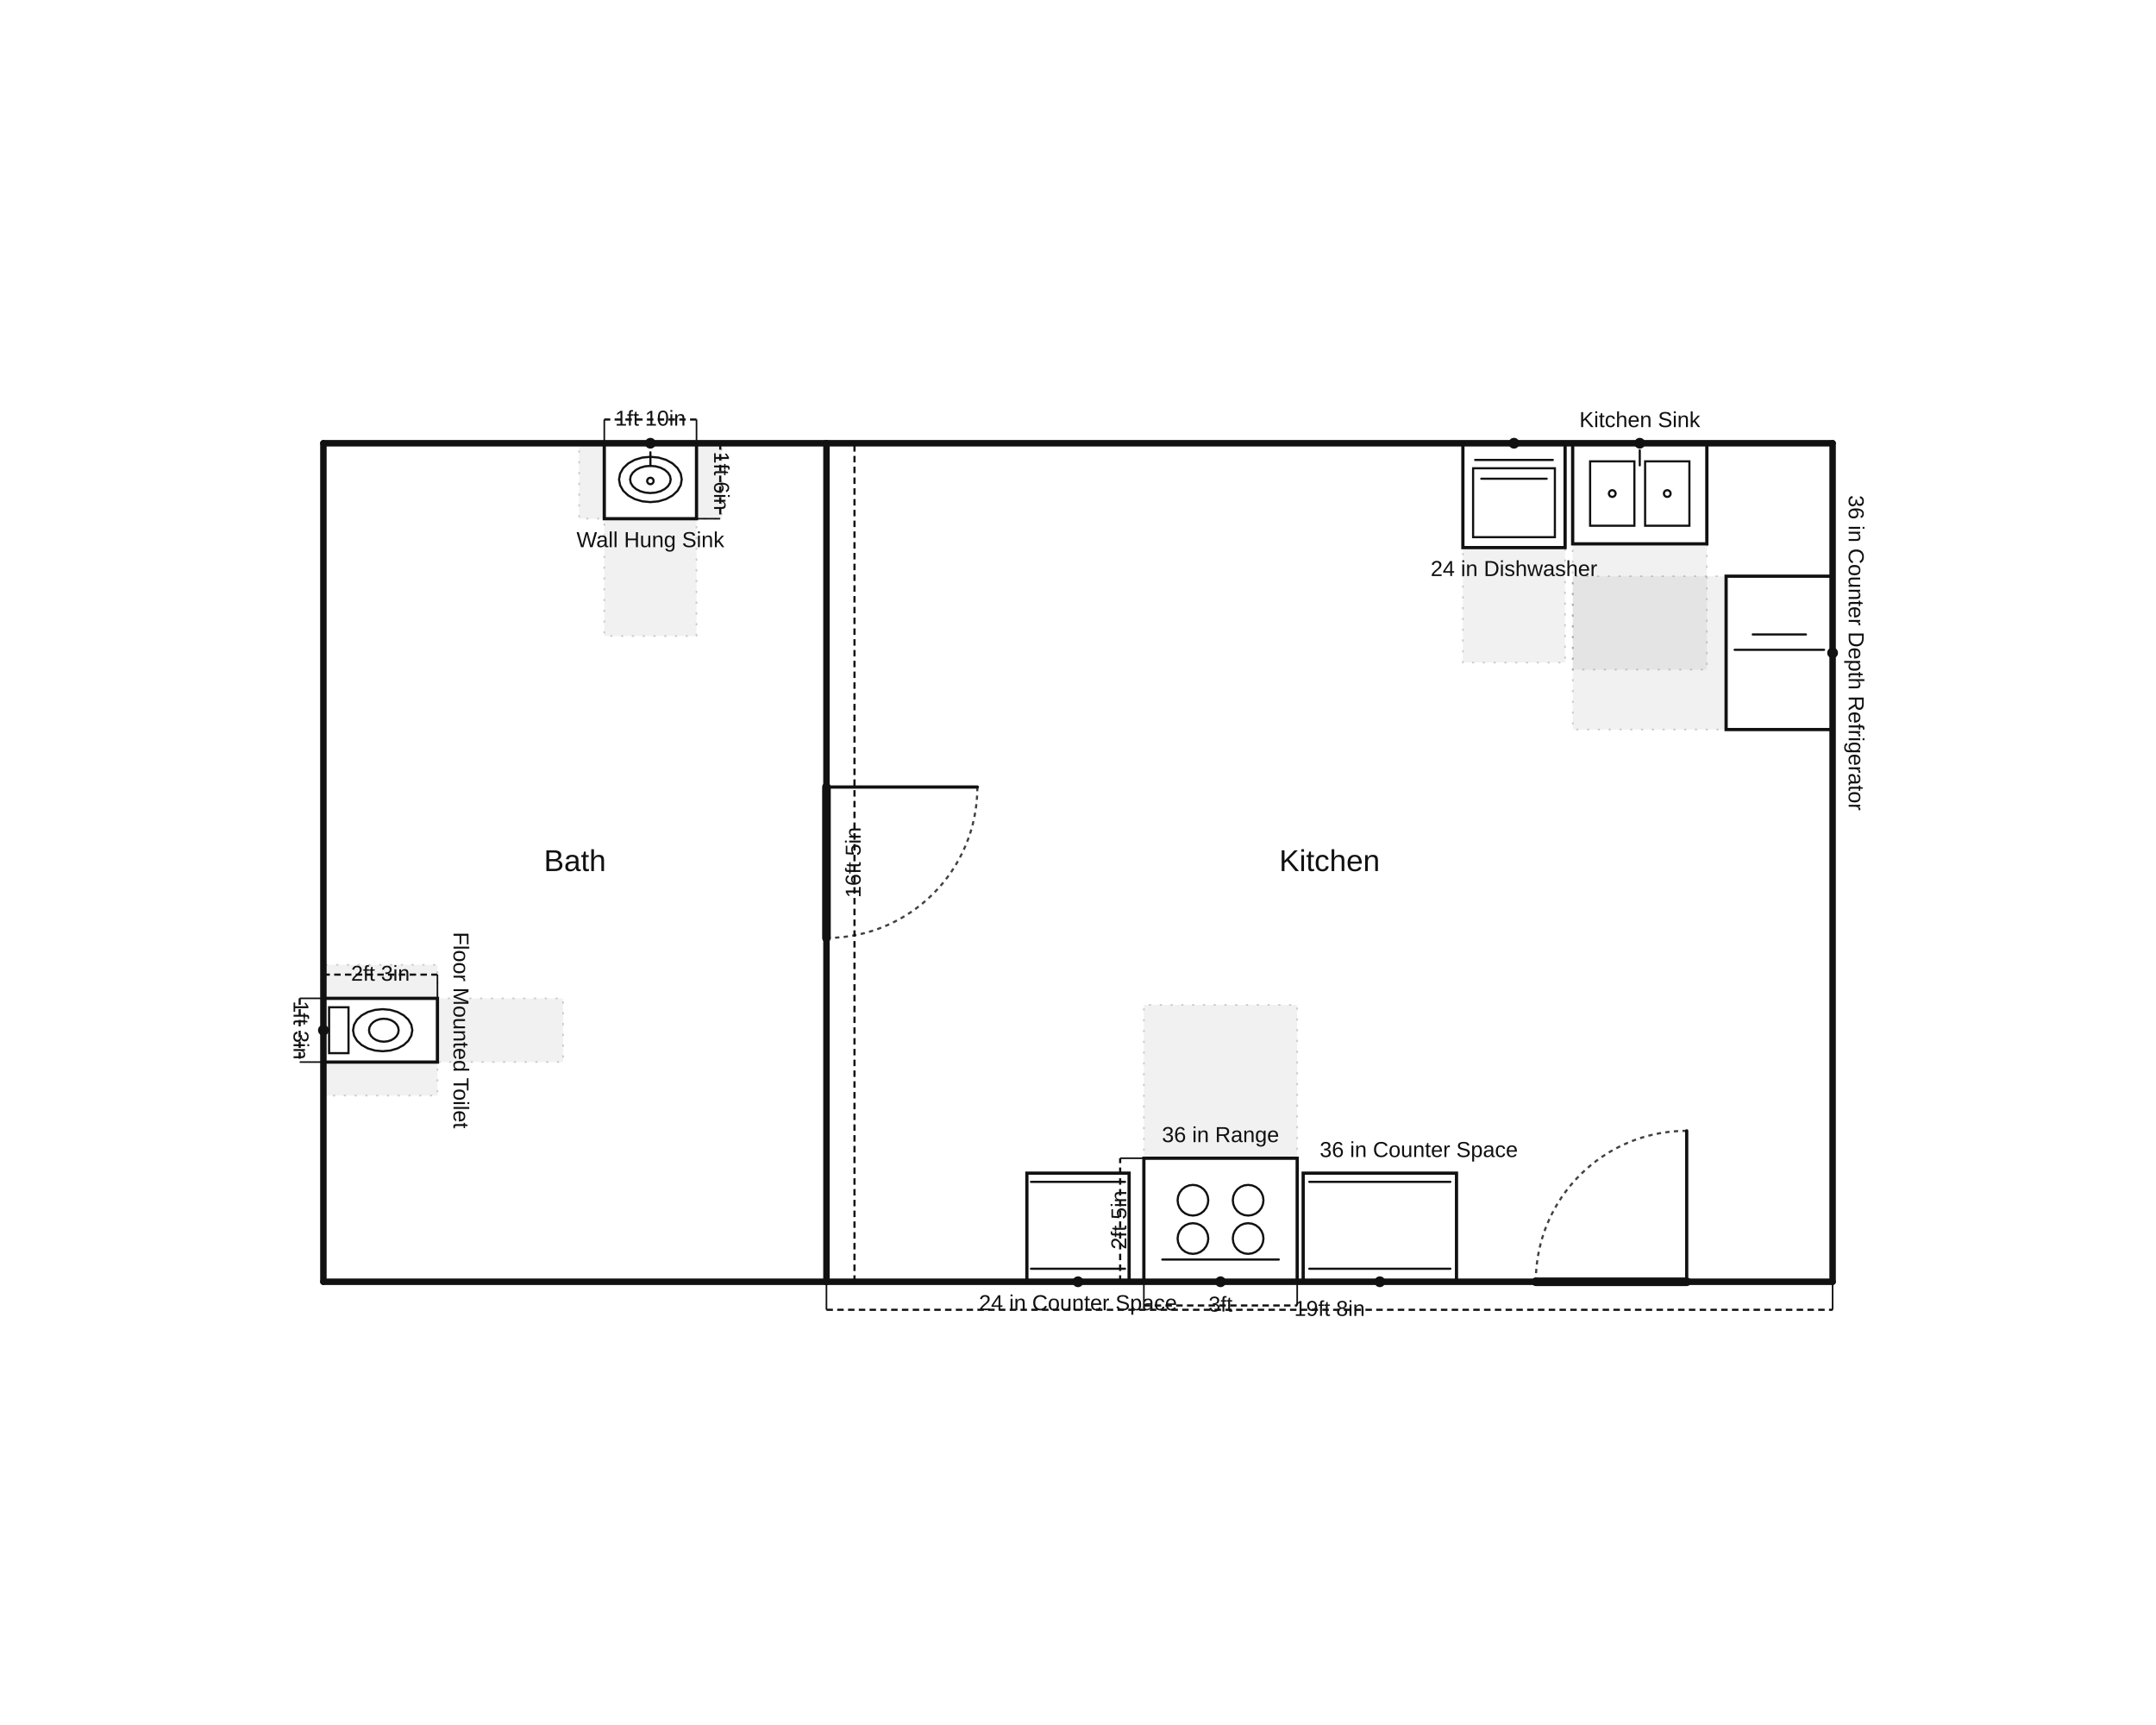
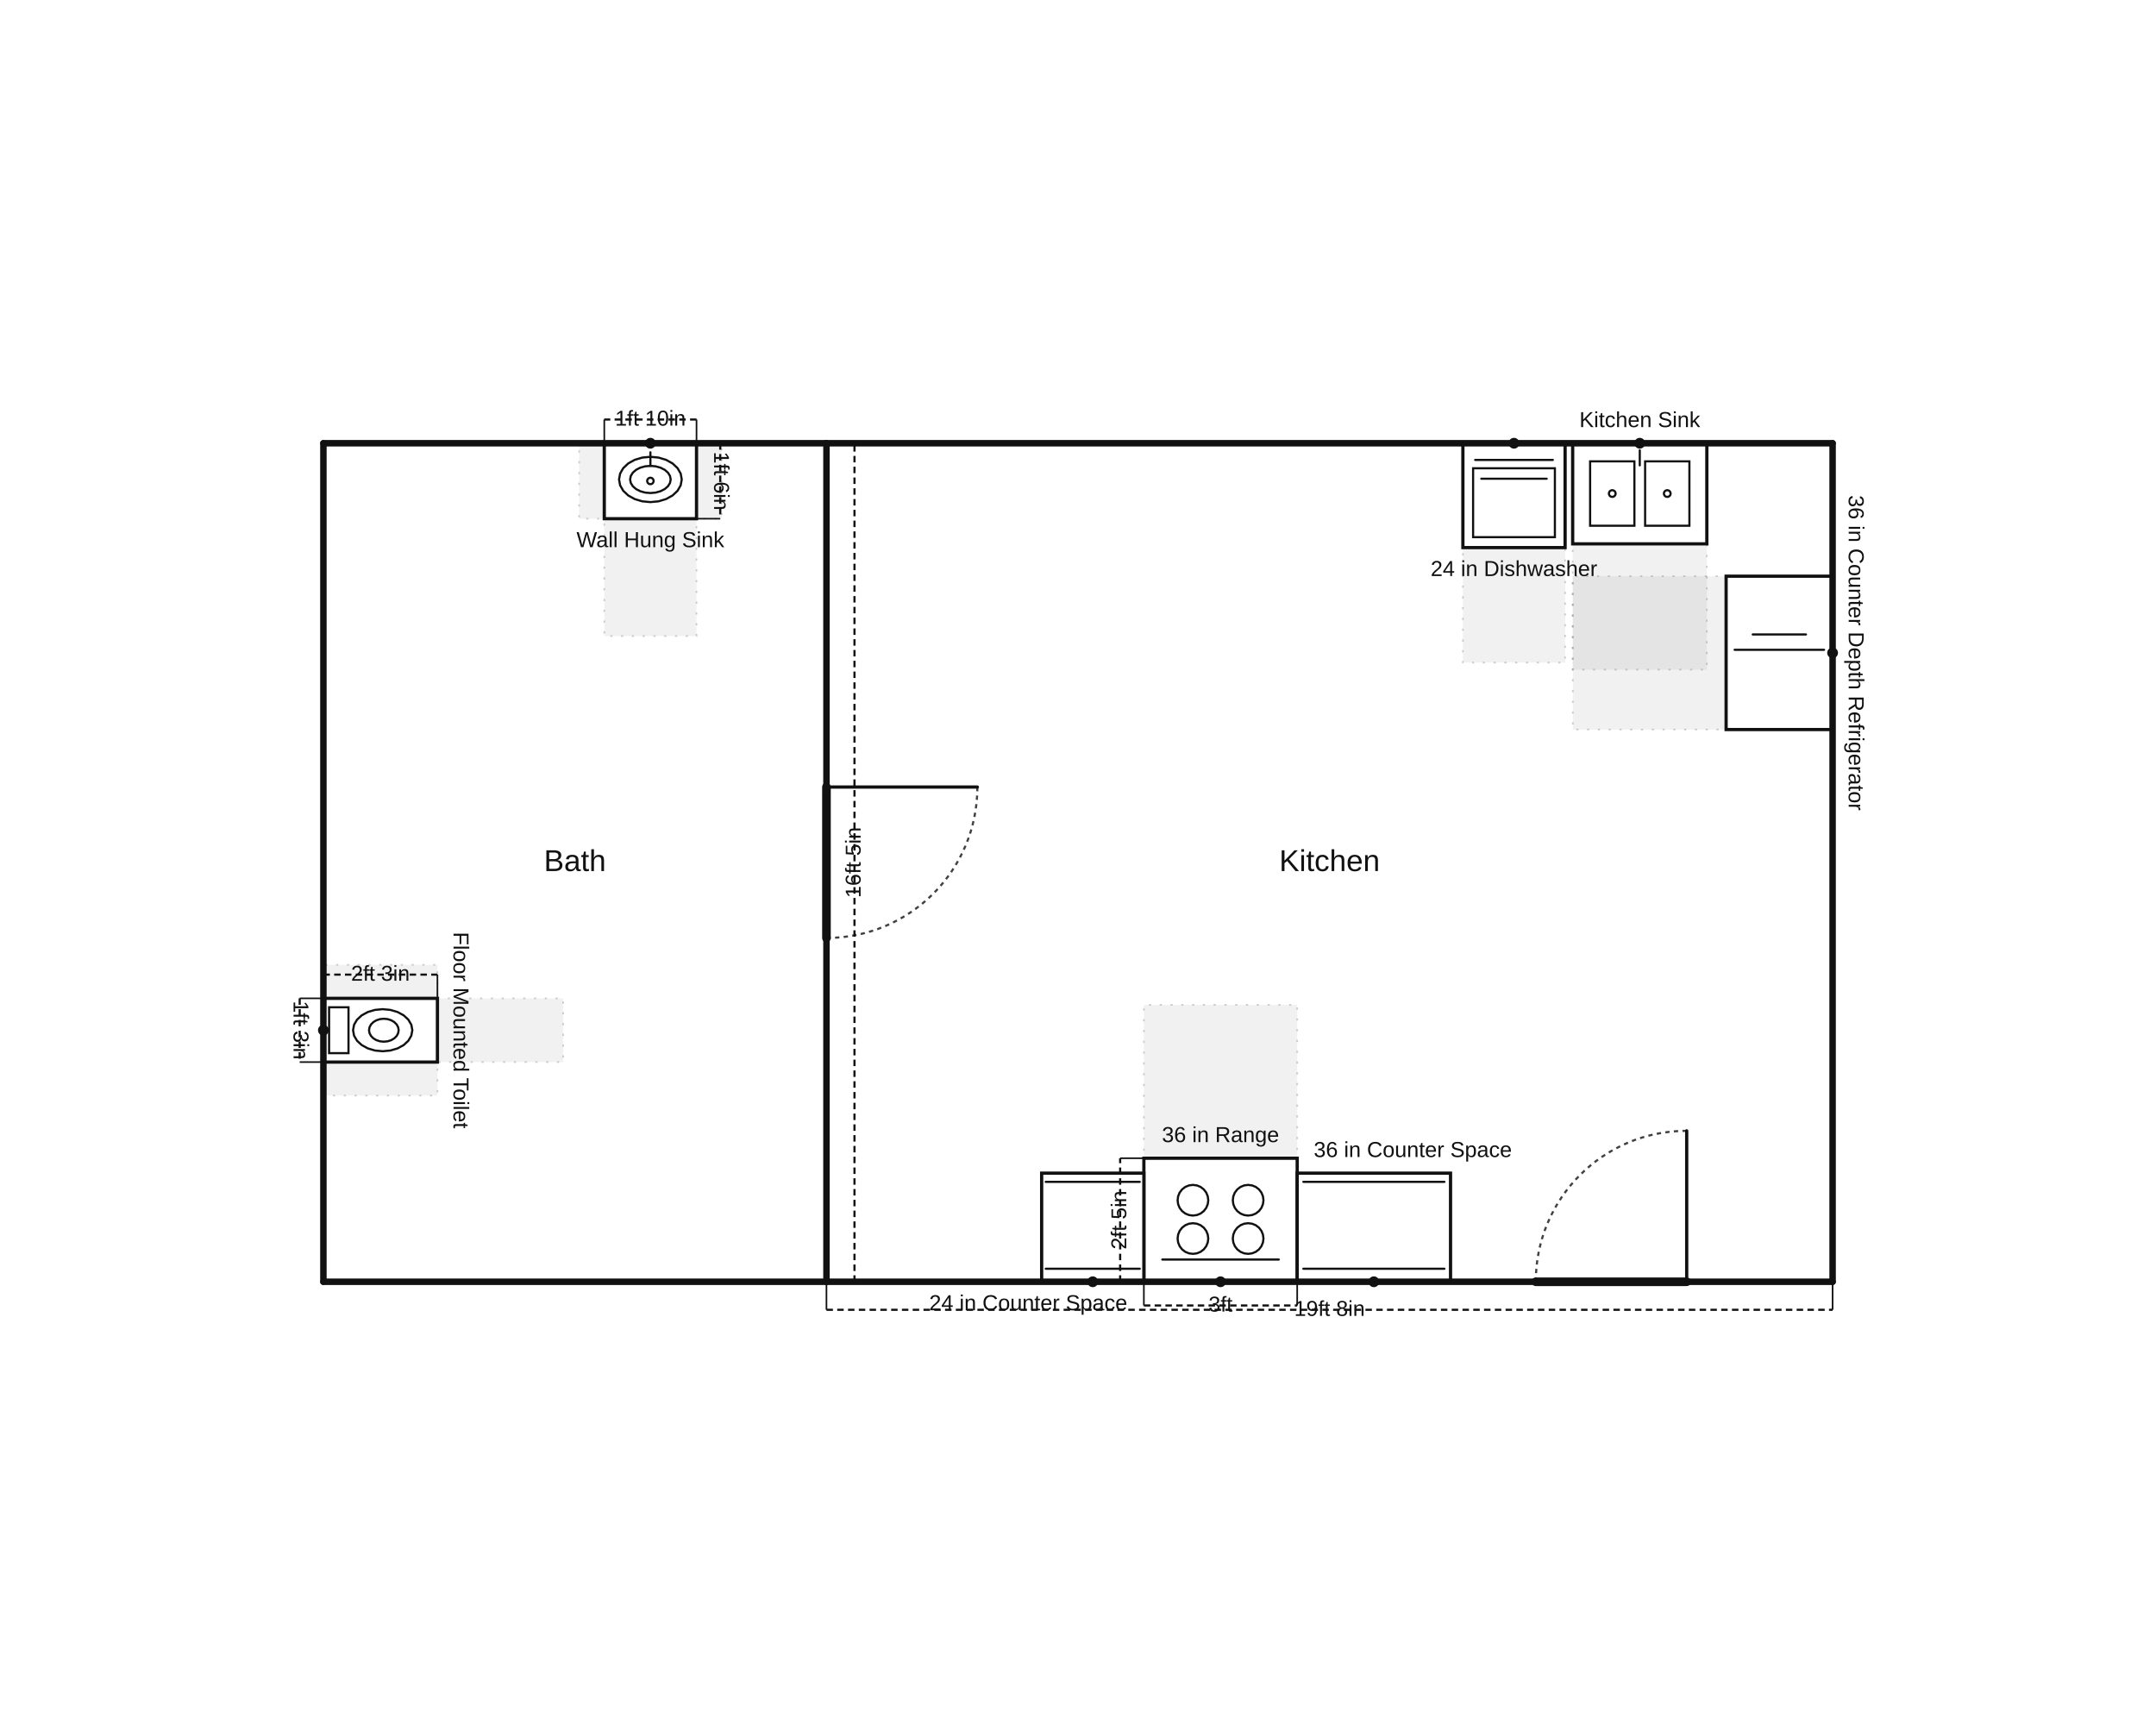
<svg xmlns="http://www.w3.org/2000/svg" width="1000" height="800" viewBox="0 0 1000 800">
  <defs>
    <style>
      .room-label { font-family: Arial, sans-serif; font-weight: 500; }
    </style>
  </defs>
  <rect width="1000" height="800" fill="#ffffff" />
  <path d="M 150.00 594.44 L 850.00 594.44 L 850.00 205.56 L 150.00 205.56 Z" fill="none" stroke="#333333" stroke-width="2" stroke-dasharray="8,4" />
  <path d="M 150.00 594.44 L 383.33 594.44 L 383.33 205.56 L 150.00 205.56 Z" fill="#ffffff" stroke="#707070" stroke-width="1" />
  <path d="M 383.33 594.44 L 850.00 594.44 L 850.00 205.56 L 383.33 205.56 Z" fill="#ffffff" stroke="#707070" stroke-width="1" />
  <path class="object-clearance" d="M 202.89 463.00 L 202.89 492.56 L 261.22 492.56 L 261.22 463.00 Z" fill="#555555" fill-opacity="0.08" stroke="#555555" stroke-opacity="0.28" stroke-width="0.75" stroke-dasharray="1,4" />
  <path class="object-clearance" d="M 150.00 447.44 L 150.00 463.00 L 202.89 463.00 L 202.89 447.44 Z" fill="#555555" fill-opacity="0.08" stroke="#555555" stroke-opacity="0.28" stroke-width="0.75" stroke-dasharray="1,4" />
  <path class="object-clearance" d="M 150.00 492.56 L 150.00 508.11 L 202.89 508.11 L 202.89 492.56 Z" fill="#555555" fill-opacity="0.08" stroke="#555555" stroke-opacity="0.28" stroke-width="0.75" stroke-dasharray="1,4" />
  <path class="object-clearance" d="M 323.06 240.56 L 280.28 240.56 L 280.28 295.00 L 323.06 295.00 Z" fill="#555555" fill-opacity="0.08" stroke="#555555" stroke-opacity="0.28" stroke-width="0.75" stroke-dasharray="1,4" />
  <path class="object-clearance" d="M 334.72 205.56 L 323.06 205.56 L 323.06 240.56 L 334.72 240.56 Z" fill="#555555" fill-opacity="0.08" stroke="#555555" stroke-opacity="0.28" stroke-width="0.75" stroke-dasharray="1,4" />
  <path class="object-clearance" d="M 280.28 205.56 L 268.61 205.56 L 268.61 240.56 L 280.28 240.56 Z" fill="#555555" fill-opacity="0.08" stroke="#555555" stroke-opacity="0.28" stroke-width="0.75" stroke-dasharray="1,4" />
  <path class="object-clearance" d="M 530.55 537.15 L 601.67 537.15 L 601.67 466.03 L 530.55 466.03 Z" fill="#555555" fill-opacity="0.08" stroke="#555555" stroke-opacity="0.28" stroke-width="0.75" stroke-dasharray="1,4" />
  <path class="object-clearance" d="M 725.93 253.96 L 678.52 253.96 L 678.52 307.30 L 725.93 307.30 Z" fill="#555555" fill-opacity="0.08" stroke="#555555" stroke-opacity="0.28" stroke-width="0.75" stroke-dasharray="1,4" />
  <path class="object-clearance" d="M 791.67 252.22 L 729.44 252.22 L 729.44 310.56 L 791.67 310.56 Z" fill="#555555" fill-opacity="0.08" stroke="#555555" stroke-opacity="0.28" stroke-width="0.75" stroke-dasharray="1,4" />
  <path class="object-clearance" d="M 800.61 338.34 L 800.61 267.22 L 729.49 267.22 L 729.49 338.34 Z" fill="#555555" fill-opacity="0.08" stroke="#555555" stroke-opacity="0.28" stroke-width="0.75" stroke-dasharray="1,4" />
  <g class="fixture fixture-toilet" data-object="wc" data-catalog-id="builtin.sanitary.toilet.floor_mounted">
    <path class="fixture-base fixture-toilet" d="M 150.00 463.00 L 150.00 492.56 L 202.89 492.56 L 202.89 463.00 Z" fill="#ffffff" stroke="#111111" stroke-width="1.5" />
    <path class="fixture-detail fixture-toilet-tank" d="M 152.64 467.14 L 152.64 488.42 L 161.64 488.42 L 161.64 467.14 Z" fill="#ffffff" fill-opacity="0.42" stroke="#111111" stroke-width="1" />
    <path class="fixture-detail fixture-toilet-bowl" d="M 177.50 487.53 L 181.06 487.20 L 184.38 486.22 L 187.23 484.67 L 189.41 482.65 L 190.78 480.30 L 191.25 477.78 L 190.78 475.25 L 189.41 472.90 L 187.23 470.88 L 184.38 469.33 L 181.06 468.36 L 177.50 468.02 L 173.94 468.36 L 170.63 469.33 L 167.78 470.88 L 165.59 472.90 L 164.22 475.25 L 163.75 477.78 L 164.22 480.30 L 165.59 482.65 L 167.78 484.67 L 170.63 486.22 L 173.94 487.20 Z" fill="#ffffff" fill-opacity="0.42" stroke="#111111" stroke-width="1" />
    <path class="fixture-detail fixture-toilet-water" d="M 178.03 483.10 L 179.81 482.92 L 181.47 482.39 L 182.89 481.54 L 183.99 480.44 L 184.67 479.15 L 184.91 477.78 L 184.67 476.40 L 183.99 475.12 L 182.89 474.02 L 181.47 473.17 L 179.81 472.64 L 178.03 472.46 L 176.25 472.64 L 174.59 473.17 L 173.17 474.02 L 172.08 475.12 L 171.39 476.40 L 171.16 477.78 L 171.39 479.15 L 172.08 480.44 L 173.17 481.54 L 174.59 482.39 L 176.25 482.92 Z" fill="#ffffff" fill-opacity="0.42" stroke="#111111" stroke-width="1" />
  </g>
  <circle data-object-origin="wc" cx="150.00" cy="477.78" r="2.5" fill="#111111" />
  <g class="fixture fixture-bath-sink" data-object="lav" data-catalog-id="builtin.sanitary.sink.wall_hung">
    <path class="fixture-base fixture-bath-sink" d="M 323.06 205.56 L 280.28 205.56 L 280.28 240.56 L 323.06 240.56 Z" fill="#ffffff" stroke="#111111" stroke-width="1.5" />
    <path class="fixture-detail fixture-sink-basin" d="M 287.12 222.36 L 287.62 225.07 L 289.07 227.61 L 291.38 229.78 L 294.39 231.45 L 297.90 232.50 L 301.67 232.86 L 305.43 232.50 L 308.94 231.45 L 311.95 229.78 L 314.26 227.61 L 315.72 225.07 L 316.21 222.36 L 315.72 219.64 L 314.26 217.11 L 311.95 214.93 L 308.94 213.26 L 305.43 212.21 L 301.67 211.86 L 297.90 212.21 L 294.39 213.26 L 291.38 214.93 L 289.07 217.11 L 287.62 219.64 Z" fill="#ffffff" fill-opacity="0.42" stroke="#111111" stroke-width="1" />
    <path class="fixture-detail fixture-sink-inner" d="M 292.26 222.36 L 292.58 223.99 L 293.52 225.51 L 295.01 226.81 L 296.96 227.81 L 299.23 228.44 L 301.67 228.66 L 304.10 228.44 L 306.37 227.81 L 308.32 226.81 L 309.82 225.51 L 310.76 223.99 L 311.08 222.36 L 310.76 220.72 L 309.82 219.21 L 308.32 217.90 L 306.37 216.90 L 304.10 216.27 L 301.67 216.06 L 299.23 216.27 L 296.96 216.90 L 295.01 217.90 L 293.52 219.21 L 292.58 220.72 Z" fill="#ffffff" fill-opacity="0.42" stroke="#111111" stroke-width="1" />
    <path class="fixture-detail fixture-drain" d="M 300.17 223.06 L 300.22 223.44 L 300.37 223.80 L 300.61 224.11 L 300.92 224.35 L 301.28 224.50 L 301.67 224.55 L 302.05 224.50 L 302.42 224.35 L 302.73 224.11 L 302.96 223.80 L 303.11 223.44 L 303.16 223.06 L 303.11 222.67 L 302.96 222.31 L 302.73 222.00 L 302.42 221.76 L 302.05 221.61 L 301.67 221.56 L 301.28 221.61 L 300.92 221.76 L 300.61 222.00 L 300.37 222.31 L 300.22 222.67 Z" fill="#ffffff" fill-opacity="0.42" stroke="#111111" stroke-width="1" />
    <line class="fixture-detail fixture-faucet" x1="301.67" y1="209.76" x2="301.67" y2="216.06" stroke="#111111" stroke-width="1" stroke-linecap="round" />
  </g>
  <circle data-object-origin="lav" cx="301.67" cy="205.56" r="2.5" fill="#111111" />
  <g class="fixture fixture-range" data-object="range" data-catalog-id="builtin.kitchen.range.size_36in">
    <path class="fixture-base fixture-range" d="M 530.55 594.44 L 601.67 594.44 L 601.67 537.15 L 530.55 537.15 Z" fill="#ffffff" stroke="#111111" stroke-width="1.5" />
    <path class="fixture-detail fixture-burner" d="M 560.42 574.39 L 560.18 572.55 L 559.47 570.84 L 558.34 569.36 L 556.87 568.23 L 555.15 567.52 L 553.31 567.28 L 551.47 567.52 L 549.75 568.23 L 548.28 569.36 L 547.15 570.84 L 546.44 572.55 L 546.20 574.39 L 546.44 576.23 L 547.15 577.95 L 548.28 579.42 L 549.75 580.55 L 551.47 581.26 L 553.31 581.50 L 555.15 581.26 L 556.87 580.55 L 558.34 579.42 L 559.47 577.95 L 560.18 576.23 Z" fill="#ffffff" fill-opacity="0.42" stroke="#111111" stroke-width="1" />
    <path class="fixture-detail fixture-burner" d="M 586.02 574.39 L 585.78 572.55 L 585.07 570.84 L 583.94 569.36 L 582.47 568.23 L 580.75 567.52 L 578.91 567.28 L 577.07 567.52 L 575.36 568.23 L 573.88 569.36 L 572.75 570.84 L 572.04 572.55 L 571.80 574.39 L 572.04 576.23 L 572.75 577.95 L 573.88 579.42 L 575.36 580.55 L 577.07 581.26 L 578.91 581.50 L 580.75 581.26 L 582.47 580.55 L 583.94 579.42 L 585.07 577.95 L 585.78 576.23 Z" fill="#ffffff" fill-opacity="0.42" stroke="#111111" stroke-width="1" />
    <path class="fixture-detail fixture-burner" d="M 560.42 556.63 L 560.18 554.79 L 559.47 553.08 L 558.34 551.60 L 556.87 550.47 L 555.15 549.76 L 553.31 549.52 L 551.47 549.76 L 549.75 550.47 L 548.28 551.60 L 547.15 553.08 L 546.44 554.79 L 546.20 556.63 L 546.44 558.47 L 547.15 560.19 L 548.28 561.66 L 549.75 562.79 L 551.47 563.50 L 553.31 563.74 L 555.15 563.50 L 556.87 562.79 L 558.34 561.66 L 559.47 560.19 L 560.18 558.47 Z" fill="#ffffff" fill-opacity="0.42" stroke="#111111" stroke-width="1" />
    <path class="fixture-detail fixture-burner" d="M 586.02 556.63 L 585.78 554.79 L 585.07 553.08 L 583.94 551.60 L 582.47 550.47 L 580.75 549.76 L 578.91 549.52 L 577.07 549.76 L 575.36 550.47 L 573.88 551.60 L 572.75 553.08 L 572.04 554.79 L 571.80 556.63 L 572.04 558.47 L 572.75 560.19 L 573.88 561.66 L 575.36 562.79 L 577.07 563.50 L 578.91 563.74 L 580.75 563.50 L 582.47 562.79 L 583.94 561.66 L 585.07 560.19 L 585.78 558.47 Z" fill="#ffffff" fill-opacity="0.42" stroke="#111111" stroke-width="1" />
    <line class="fixture-detail fixture-control-line" x1="539.09" y1="584.13" x2="593.14" y2="584.13" stroke="#111111" stroke-width="1" stroke-linecap="round" />
  </g>
  <circle data-object-origin="range" cx="566.11" cy="594.44" r="2.5" fill="#111111" />
  <g class="fixture fixture-counter" data-object="range_left_counter" data-catalog-id="builtin.kitchen.counter.size_24in">
-     <path class="fixture-base fixture-counter" d="M 476.29 594.44 L 523.71 594.44 L 523.71 544.07 L 476.29 544.07 Z" fill="#ffffff" stroke="#111111" stroke-width="1.5" />
-     <line class="fixture-detail fixture-counter-backsplash" x1="478.19" y1="588.40" x2="521.81" y2="588.40" stroke="#111111" stroke-width="1" stroke-linecap="round" />
-     <line class="fixture-detail fixture-counter-front-edge" x1="478.19" y1="548.10" x2="521.81" y2="548.10" stroke="#111111" stroke-width="1" stroke-linecap="round" />
+     <path class="fixture-base fixture-counter" d="M 483.14 594.44 L 530.55 594.44 L 530.55 544.07 L 483.14 544.07 Z" fill="#ffffff" stroke="#111111" stroke-width="1.5" />
+     <line class="fixture-detail fixture-counter-backsplash" x1="485.03" y1="588.40" x2="528.65" y2="588.40" stroke="#111111" stroke-width="1" stroke-linecap="round" />
+     <line class="fixture-detail fixture-counter-front-edge" x1="485.03" y1="548.10" x2="528.65" y2="548.10" stroke="#111111" stroke-width="1" stroke-linecap="round" />
  </g>
-   <circle data-object-origin="range_left_counter" cx="500.00" cy="594.44" r="2.5" fill="#111111" />
+   <circle data-object-origin="range_left_counter" cx="506.84" cy="594.44" r="2.5" fill="#111111" />
  <g class="fixture fixture-counter" data-object="range_right_counter" data-catalog-id="builtin.kitchen.counter.size_36in">
-     <path class="fixture-base fixture-counter" d="M 604.44 594.44 L 675.56 594.44 L 675.56 544.07 L 604.44 544.07 Z" fill="#ffffff" stroke="#111111" stroke-width="1.5" />
-     <line class="fixture-detail fixture-counter-backsplash" x1="607.28" y1="588.40" x2="672.72" y2="588.40" stroke="#111111" stroke-width="1" stroke-linecap="round" />
-     <line class="fixture-detail fixture-counter-front-edge" x1="607.28" y1="548.10" x2="672.72" y2="548.10" stroke="#111111" stroke-width="1" stroke-linecap="round" />
+     <path class="fixture-base fixture-counter" d="M 601.67 594.44 L 672.79 594.44 L 672.79 544.07 L 601.67 544.07 Z" fill="#ffffff" stroke="#111111" stroke-width="1.5" />
+     <line class="fixture-detail fixture-counter-backsplash" x1="604.52" y1="588.40" x2="669.95" y2="588.40" stroke="#111111" stroke-width="1" stroke-linecap="round" />
+     <line class="fixture-detail fixture-counter-front-edge" x1="604.52" y1="548.10" x2="669.95" y2="548.10" stroke="#111111" stroke-width="1" stroke-linecap="round" />
  </g>
-   <circle data-object-origin="range_right_counter" cx="640.00" cy="594.44" r="2.5" fill="#111111" />
+   <circle data-object-origin="range_right_counter" cx="637.23" cy="594.44" r="2.5" fill="#111111" />
  <g class="fixture fixture-dishwasher" data-object="dishwasher" data-catalog-id="builtin.kitchen.dishwasher.standard_24in">
    <path class="fixture-base fixture-dishwasher" d="M 725.93 205.56 L 678.52 205.56 L 678.52 253.96 L 725.93 253.96 Z" fill="#ffffff" stroke="#111111" stroke-width="1.5" />
    <path class="fixture-detail fixture-dishwasher-door" d="M 721.19 217.17 L 683.26 217.17 L 683.26 249.12 L 721.19 249.12 Z" fill="#ffffff" fill-opacity="0.42" stroke="#111111" stroke-width="1" />
    <line class="fixture-detail fixture-dishwasher-controls" x1="720.24" y1="213.30" x2="684.21" y2="213.30" stroke="#111111" stroke-width="1" stroke-linecap="round" />
    <line class="fixture-detail fixture-dishwasher-handle" x1="717.39" y1="222.01" x2="687.05" y2="222.01" stroke="#111111" stroke-width="1" stroke-linecap="round" />
  </g>
  <circle data-object-origin="dishwasher" cx="702.22" cy="205.56" r="2.5" fill="#111111" />
  <g class="fixture fixture-kitchen-sink" data-object="kitchen_sink" data-catalog-id="builtin.kitchen.sink">
    <path class="fixture-base fixture-kitchen-sink" d="M 791.67 205.56 L 729.44 205.56 L 729.44 252.22 L 791.67 252.22 Z" fill="#ffffff" stroke="#111111" stroke-width="1.5" />
    <path class="fixture-detail fixture-sink-basin" d="M 783.58 213.96 L 763.04 213.96 L 763.04 243.82 L 783.58 243.82 Z" fill="#ffffff" fill-opacity="0.42" stroke="#111111" stroke-width="1" />
    <path class="fixture-detail fixture-sink-basin" d="M 758.07 213.96 L 737.53 213.96 L 737.53 243.82 L 758.07 243.82 Z" fill="#ffffff" fill-opacity="0.42" stroke="#111111" stroke-width="1" />
    <path class="fixture-detail fixture-drain" d="M 771.76 228.89 L 771.81 229.29 L 771.96 229.67 L 772.21 229.99 L 772.53 230.24 L 772.91 230.39 L 773.31 230.44 L 773.71 230.39 L 774.09 230.24 L 774.41 229.99 L 774.66 229.67 L 774.81 229.29 L 774.87 228.89 L 774.81 228.49 L 774.66 228.11 L 774.41 227.79 L 774.09 227.54 L 773.71 227.39 L 773.31 227.33 L 772.91 227.39 L 772.53 227.54 L 772.21 227.79 L 771.96 228.11 L 771.81 228.49 Z" fill="#ffffff" fill-opacity="0.42" stroke="#111111" stroke-width="1" />
    <path class="fixture-detail fixture-drain" d="M 746.24 228.89 L 746.30 229.29 L 746.45 229.67 L 746.70 229.99 L 747.02 230.24 L 747.40 230.39 L 747.80 230.44 L 748.20 230.39 L 748.58 230.24 L 748.90 229.99 L 749.15 229.67 L 749.30 229.29 L 749.36 228.89 L 749.30 228.49 L 749.15 228.11 L 748.90 227.79 L 748.58 227.54 L 748.20 227.39 L 747.80 227.33 L 747.40 227.39 L 747.02 227.54 L 746.70 227.79 L 746.45 228.11 L 746.30 228.49 Z" fill="#ffffff" fill-opacity="0.42" stroke="#111111" stroke-width="1" />
    <line class="fixture-detail fixture-faucet" x1="760.56" y1="208.82" x2="760.56" y2="215.82" stroke="#111111" stroke-width="1" stroke-linecap="round" />
  </g>
  <circle data-object-origin="kitchen_sink" cx="760.56" cy="205.56" r="2.5" fill="#111111" />
  <g class="fixture fixture-fridge" data-object="fridge" data-catalog-id="builtin.kitchen.fridge.counter_depth_36in">
    <path class="fixture-base fixture-fridge" d="M 850.00 338.34 L 850.00 267.22 L 800.61 267.22 L 800.61 338.34 Z" fill="#ffffff" stroke="#111111" stroke-width="1.5" />
    <line class="fixture-detail fixture-door-split" x1="846.05" y1="301.36" x2="804.56" y2="301.36" stroke="#111111" stroke-width="1" stroke-linecap="round" />
    <line class="fixture-detail fixture-handle" x1="837.65" y1="294.24" x2="812.96" y2="294.24" stroke="#111111" stroke-width="1" stroke-linecap="round" />
  </g>
  <circle data-object-origin="fridge" cx="850.00" cy="302.78" r="2.5" fill="#111111" />
  <line x1="383.33" y1="594.44" x2="383.33" y2="205.56" stroke="#111111" stroke-width="3" stroke-linecap="round" />
  <line x1="150.00" y1="594.44" x2="383.33" y2="594.44" stroke="#111111" stroke-width="3" stroke-linecap="round" />
  <line x1="150.00" y1="205.56" x2="383.33" y2="205.56" stroke="#111111" stroke-width="3" stroke-linecap="round" />
  <line x1="150.00" y1="594.44" x2="150.00" y2="205.56" stroke="#111111" stroke-width="3" stroke-linecap="round" />
  <line x1="383.33" y1="594.44" x2="850.00" y2="594.44" stroke="#111111" stroke-width="3" stroke-linecap="round" />
  <line x1="850.00" y1="594.44" x2="850.00" y2="205.56" stroke="#111111" stroke-width="3" stroke-linecap="round" />
  <line x1="383.33" y1="205.56" x2="850.00" y2="205.56" stroke="#111111" stroke-width="3" stroke-linecap="round" />
  <line x1="383.33" y1="435.00" x2="383.33" y2="365.00" stroke="#111111" stroke-width="4" stroke-linecap="round" />
  <line class="door-leaf" x1="383.33" y1="365.00" x2="453.33" y2="365.00" stroke="#111111" stroke-width="1.5" stroke-linecap="round" />
  <path class="door-swing" d="M 383.33 435.00 A 70.00 70.00 0 0 0 453.33 365.00" fill="none" stroke="#111111" stroke-width="1" stroke-dasharray="2,2" opacity="0.8" />
  <line x1="712.33" y1="594.44" x2="782.33" y2="594.44" stroke="#111111" stroke-width="4" stroke-linecap="round" />
  <line class="door-leaf" x1="782.33" y1="594.44" x2="782.33" y2="524.44" stroke="#111111" stroke-width="1.5" stroke-linecap="round" />
  <path class="door-swing" d="M 712.33 594.44 A 70.00 70.00 0 0 1 782.33 524.44" fill="none" stroke="#111111" stroke-width="1" stroke-dasharray="2,2" opacity="0.8" />
  <text class="room-label" data-room-label="bath" x="266.67" y="400.00" font-size="14" fill="#111111" text-anchor="middle" dominant-baseline="middle" font-family="Arial, sans-serif">Bath</text>
  <text class="room-label" data-room-label="kitchen" x="616.67" y="400.00" font-size="14" fill="#111111" text-anchor="middle" dominant-baseline="middle" font-family="Arial, sans-serif">Kitchen</text>
  <text class="fixture-label" data-object-label="wc" x="213.22" y="477.78" font-size="10.08" fill="#111111" text-anchor="middle" dominant-baseline="middle" font-family="Arial, sans-serif" transform="rotate(90, 213.22, 477.78)">Floor Mounted Toilet</text>
  <text class="fixture-label" data-object-label="lav" x="301.67" y="250.89" font-size="10.08" fill="#111111" text-anchor="middle" dominant-baseline="middle" font-family="Arial, sans-serif">Wall Hung Sink</text>
  <text class="fixture-label" data-object-label="range" x="566.11" y="526.82" font-size="10.08" fill="#111111" text-anchor="middle" dominant-baseline="middle" font-family="Arial, sans-serif">36 in Range</text>
-   <text class="fixture-label" data-object-label="range_left_counter" x="500.00" y="604.78" font-size="10.08" fill="#111111" text-anchor="middle" dominant-baseline="middle" font-family="Arial, sans-serif">24 in Counter Space</text>
-   <text class="fixture-label" data-object-label="range_right_counter" x="658.07" y="533.74" font-size="10.08" fill="#111111" text-anchor="middle" dominant-baseline="middle" font-family="Arial, sans-serif">36 in Counter Space</text>
+   <text class="fixture-label" data-object-label="range_left_counter" x="476.93" y="604.78" font-size="10.08" fill="#111111" text-anchor="middle" dominant-baseline="middle" font-family="Arial, sans-serif">24 in Counter Space</text>
+   <text class="fixture-label" data-object-label="range_right_counter" x="655.30" y="533.74" font-size="10.08" fill="#111111" text-anchor="middle" dominant-baseline="middle" font-family="Arial, sans-serif">36 in Counter Space</text>
  <text class="fixture-label" data-object-label="dishwasher" x="702.22" y="264.29" font-size="10.08" fill="#111111" text-anchor="middle" dominant-baseline="middle" font-family="Arial, sans-serif">24 in Dishwasher</text>
  <text class="fixture-label" data-object-label="kitchen_sink" x="760.56" y="195.22" font-size="10.08" fill="#111111" text-anchor="middle" dominant-baseline="middle" font-family="Arial, sans-serif">Kitchen Sink</text>
  <text class="fixture-label" data-object-label="fridge" x="860.33" y="302.78" font-size="10.08" fill="#111111" text-anchor="middle" dominant-baseline="middle" font-family="Arial, sans-serif" transform="rotate(90, 860.33, 302.78)">36 in Counter Depth Refrigerator</text>
  <g class="dimension dimension-wall" data-wall-dimension="wall_0">
    <line x1="396.33" y1="594.44" x2="396.33" y2="205.56" stroke="#111111" stroke-width="1" stroke-dasharray="3,2" />
    <line x1="383.33" y1="594.44" x2="396.33" y2="594.44" stroke="#111111" stroke-width="0.75" />
    <line x1="383.33" y1="205.56" x2="396.33" y2="205.56" stroke="#111111" stroke-width="0.75" />
    <text x="396.33" y="400.00" font-size="10" fill="#111111" text-anchor="middle" dominant-baseline="middle" font-family="Arial, sans-serif" transform="rotate(-90, 396.33, 400.00)">16ft 5in</text>
  </g>
  <g class="dimension dimension-wall" data-wall-dimension="wall_4">
    <line x1="383.33" y1="607.44" x2="850.00" y2="607.44" stroke="#111111" stroke-width="1" stroke-dasharray="3,2" />
    <line x1="383.33" y1="594.44" x2="383.33" y2="607.44" stroke="#111111" stroke-width="0.75" />
    <line x1="850.00" y1="594.44" x2="850.00" y2="607.44" stroke="#111111" stroke-width="0.75" />
    <text x="616.67" y="607.44" font-size="10" fill="#111111" text-anchor="middle" dominant-baseline="middle" font-family="Arial, sans-serif">19ft 8in</text>
  </g>
  <g class="dimension dimension-fixture" data-fixture-dimension="wc">
    <line x1="139.00" y1="463.00" x2="139.00" y2="492.56" stroke="#111111" stroke-width="1" stroke-dasharray="3,2" />
    <line x1="150.00" y1="463.00" x2="139.00" y2="463.00" stroke="#111111" stroke-width="0.75" />
    <line x1="150.00" y1="492.56" x2="139.00" y2="492.56" stroke="#111111" stroke-width="0.75" />
    <text x="139.00" y="477.78" font-size="10" fill="#111111" text-anchor="middle" dominant-baseline="middle" font-family="Arial, sans-serif" transform="rotate(90, 139.00, 477.78)">1ft 3in</text>
  </g>
  <g class="dimension dimension-fixture" data-fixture-dimension="wc">
    <line x1="150.00" y1="452.00" x2="202.89" y2="452.00" stroke="#111111" stroke-width="1" stroke-dasharray="3,2" />
    <line x1="150.00" y1="463.00" x2="150.00" y2="452.00" stroke="#111111" stroke-width="0.75" />
    <line x1="202.89" y1="463.00" x2="202.89" y2="452.00" stroke="#111111" stroke-width="0.75" />
    <text x="176.44" y="452.00" font-size="10" fill="#111111" text-anchor="middle" dominant-baseline="middle" font-family="Arial, sans-serif">2ft 3in</text>
  </g>
  <g class="dimension dimension-fixture" data-fixture-dimension="lav">
    <line x1="323.06" y1="194.56" x2="280.28" y2="194.56" stroke="#111111" stroke-width="1" stroke-dasharray="3,2" />
    <line x1="323.06" y1="205.56" x2="323.06" y2="194.56" stroke="#111111" stroke-width="0.75" />
    <line x1="280.28" y1="205.56" x2="280.28" y2="194.56" stroke="#111111" stroke-width="0.75" />
    <text x="301.67" y="194.56" font-size="10" fill="#111111" text-anchor="middle" dominant-baseline="middle" font-family="Arial, sans-serif">1ft 10in</text>
  </g>
  <g class="dimension dimension-fixture" data-fixture-dimension="lav">
    <line x1="334.06" y1="205.56" x2="334.06" y2="240.56" stroke="#111111" stroke-width="1" stroke-dasharray="3,2" />
    <line x1="323.06" y1="205.56" x2="334.06" y2="205.56" stroke="#111111" stroke-width="0.75" />
    <line x1="323.06" y1="240.56" x2="334.06" y2="240.56" stroke="#111111" stroke-width="0.75" />
    <text x="334.06" y="223.06" font-size="10" fill="#111111" text-anchor="middle" dominant-baseline="middle" font-family="Arial, sans-serif" transform="rotate(90, 334.06, 223.06)">1ft 6in</text>
  </g>
  <g class="dimension dimension-fixture" data-fixture-dimension="range">
    <line x1="530.55" y1="605.44" x2="601.67" y2="605.44" stroke="#111111" stroke-width="1" stroke-dasharray="3,2" />
    <line x1="530.55" y1="594.44" x2="530.55" y2="605.44" stroke="#111111" stroke-width="0.75" />
    <line x1="601.67" y1="594.44" x2="601.67" y2="605.44" stroke="#111111" stroke-width="0.75" />
    <text x="566.11" y="605.44" font-size="10" fill="#111111" text-anchor="middle" dominant-baseline="middle" font-family="Arial, sans-serif">3ft</text>
  </g>
  <g class="dimension dimension-fixture" data-fixture-dimension="range">
    <line x1="519.55" y1="594.44" x2="519.55" y2="537.15" stroke="#111111" stroke-width="1" stroke-dasharray="3,2" />
    <line x1="530.55" y1="594.44" x2="519.55" y2="594.44" stroke="#111111" stroke-width="0.75" />
    <line x1="530.55" y1="537.15" x2="519.55" y2="537.15" stroke="#111111" stroke-width="0.75" />
    <text x="519.55" y="565.80" font-size="10" fill="#111111" text-anchor="middle" dominant-baseline="middle" font-family="Arial, sans-serif" transform="rotate(-90, 519.55, 565.80)">2ft 5in</text>
  </g>
</svg>
